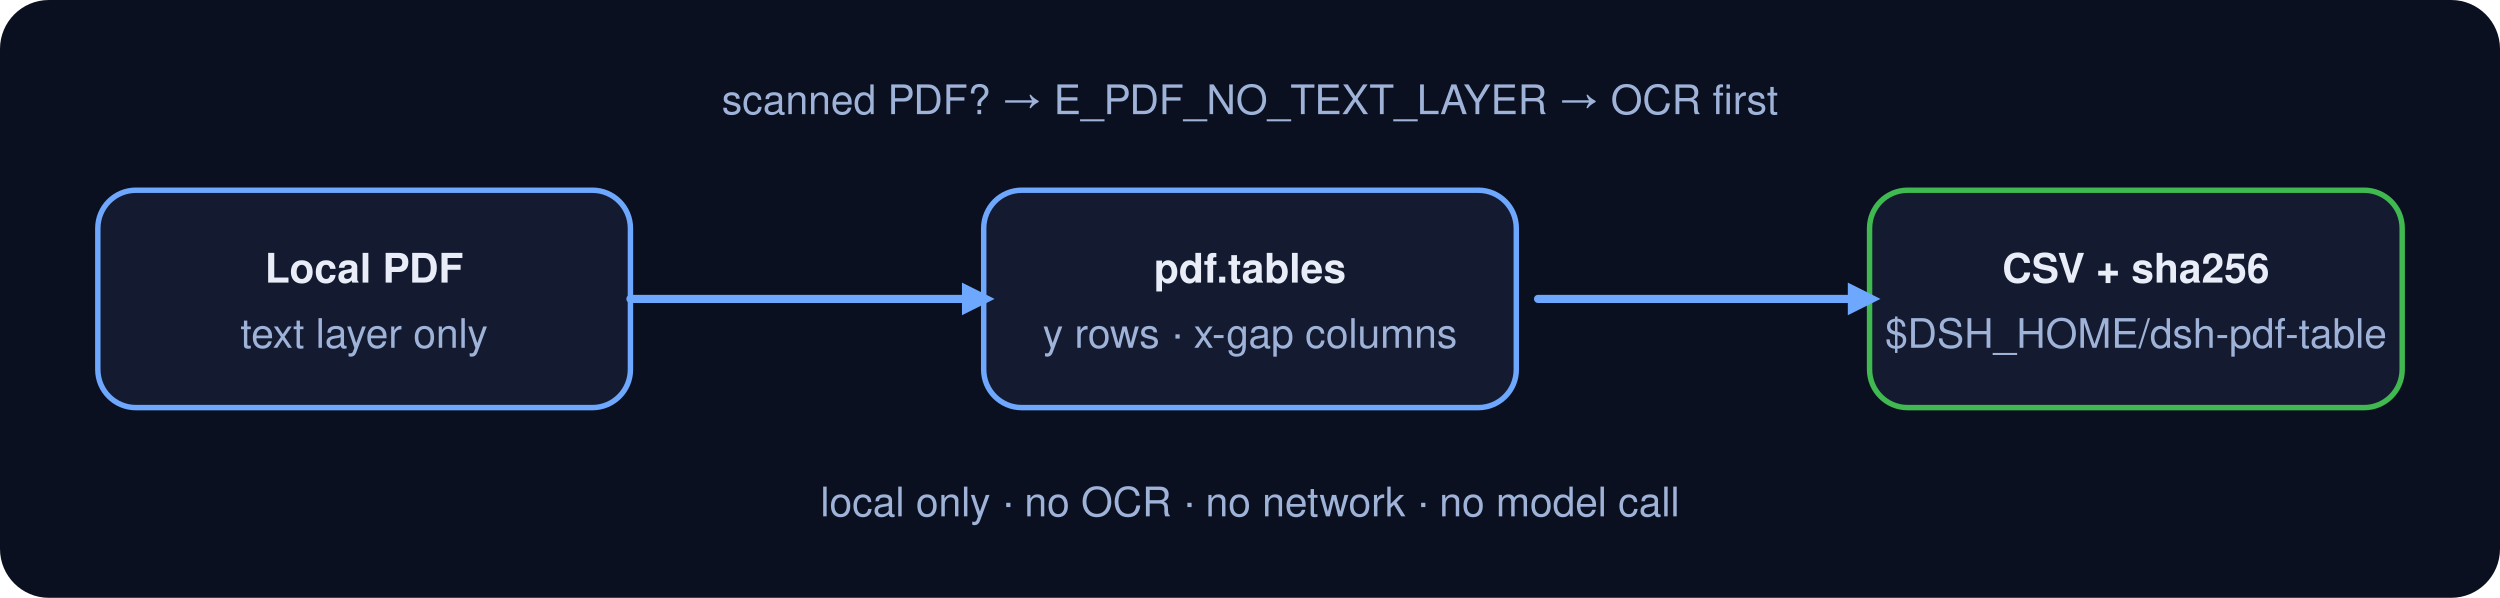
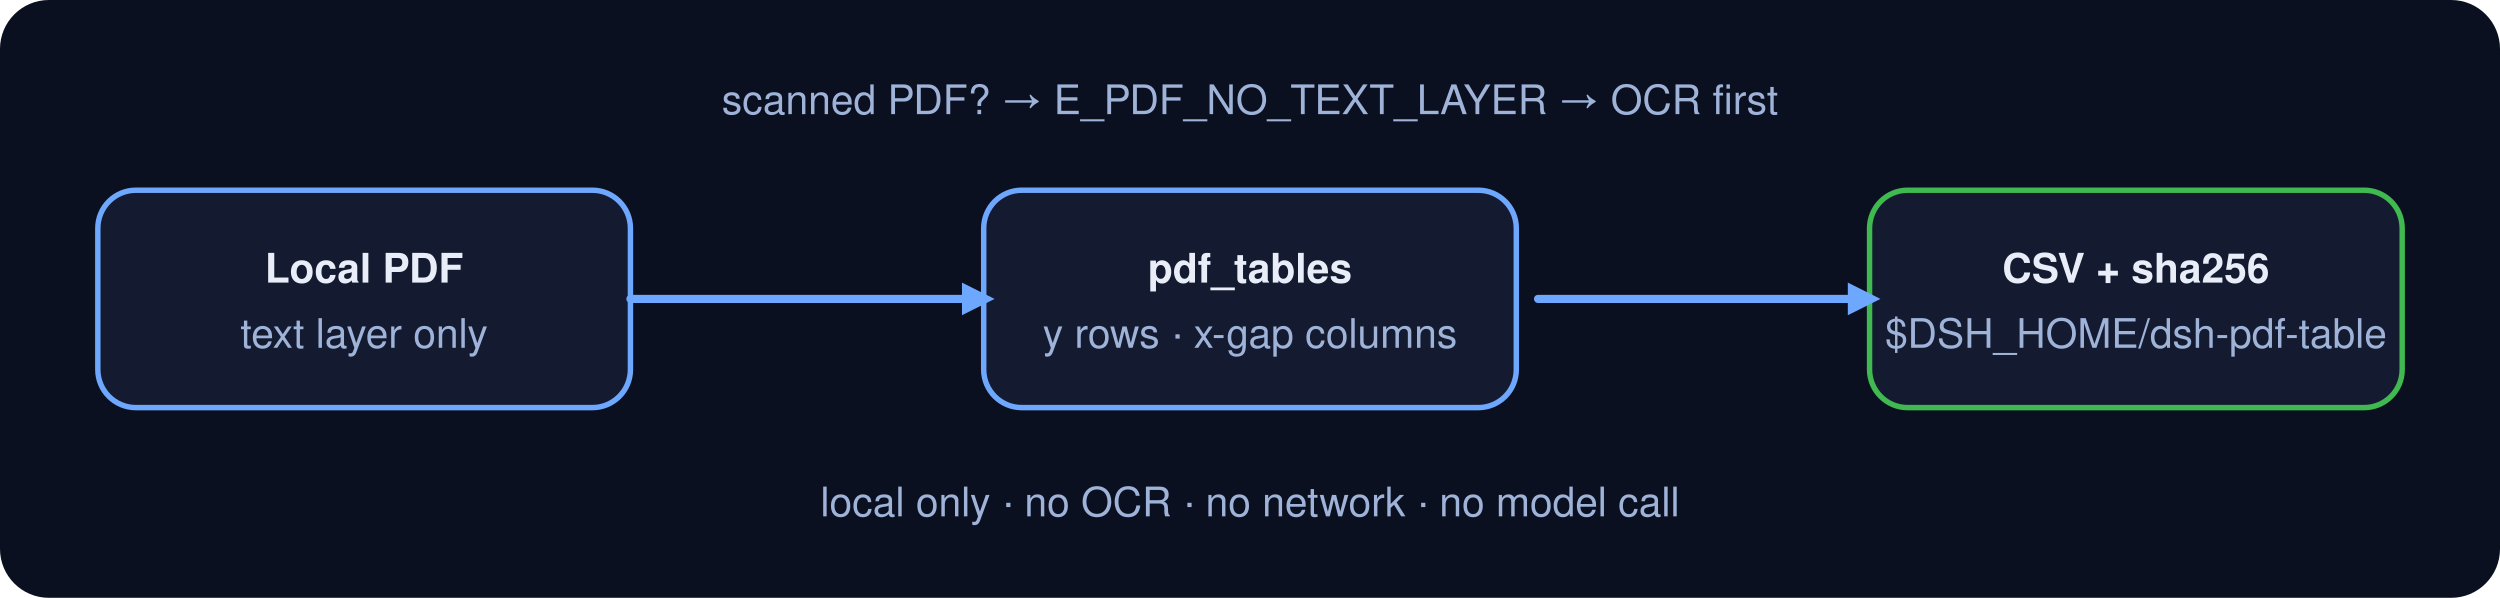
<svg xmlns="http://www.w3.org/2000/svg" width="920" height="220" viewBox="0 0 920 220" role="img" aria-label="dsh-pdf-table workflow">
  <rect width="920" height="220" rx="18" fill="#0b1020" />
  <g font-family="ui-sans-serif,Segoe UI,Helvetica,Arial,sans-serif" font-size="15" fill="#e8edf7">
    <rect x="36" y="70" width="196" height="80" rx="14" fill="#141b30" stroke="#6ea8fe" stroke-width="2" />
    <text x="134" y="104" text-anchor="middle" font-weight="700">Local PDF</text>
    <text x="134" y="128" text-anchor="middle" fill="#9fb3d9">text layer only</text>
    <rect x="362" y="70" width="196" height="80" rx="14" fill="#141b30" stroke="#6ea8fe" stroke-width="2" />
-     <text x="460" y="104" text-anchor="middle" font-weight="700">pdf.tables</text>
+     <text x="460" y="104" text-anchor="middle" font-weight="700">pdf_tables</text>
    <text x="460" y="128" text-anchor="middle" fill="#9fb3d9">y rows · x-gap columns</text>
    <rect x="688" y="70" width="196" height="80" rx="14" fill="#141b30" stroke="#3fb950" stroke-width="2" />
    <text x="786" y="104" text-anchor="middle" font-weight="700">CSV + sha256</text>
    <text x="786" y="128" text-anchor="middle" fill="#9fb3d9">$DSH_HOME/dsh-pdf-table</text>
    <path d="M232 110h122M566 110h114" stroke="#6ea8fe" stroke-width="3" stroke-linecap="round" />
    <path d="M354 104l12 6-12 6M680 104l12 6-12 6" fill="#6ea8fe" />
    <text x="460" y="42" text-anchor="middle" fill="#9fb3d9">scanned PDF? → E_PDF_NO_TEXT_LAYER → OCR first</text>
    <text x="460" y="190" text-anchor="middle" fill="#9fb3d9">local only · no OCR · no network · no model call</text>
  </g>
</svg>
